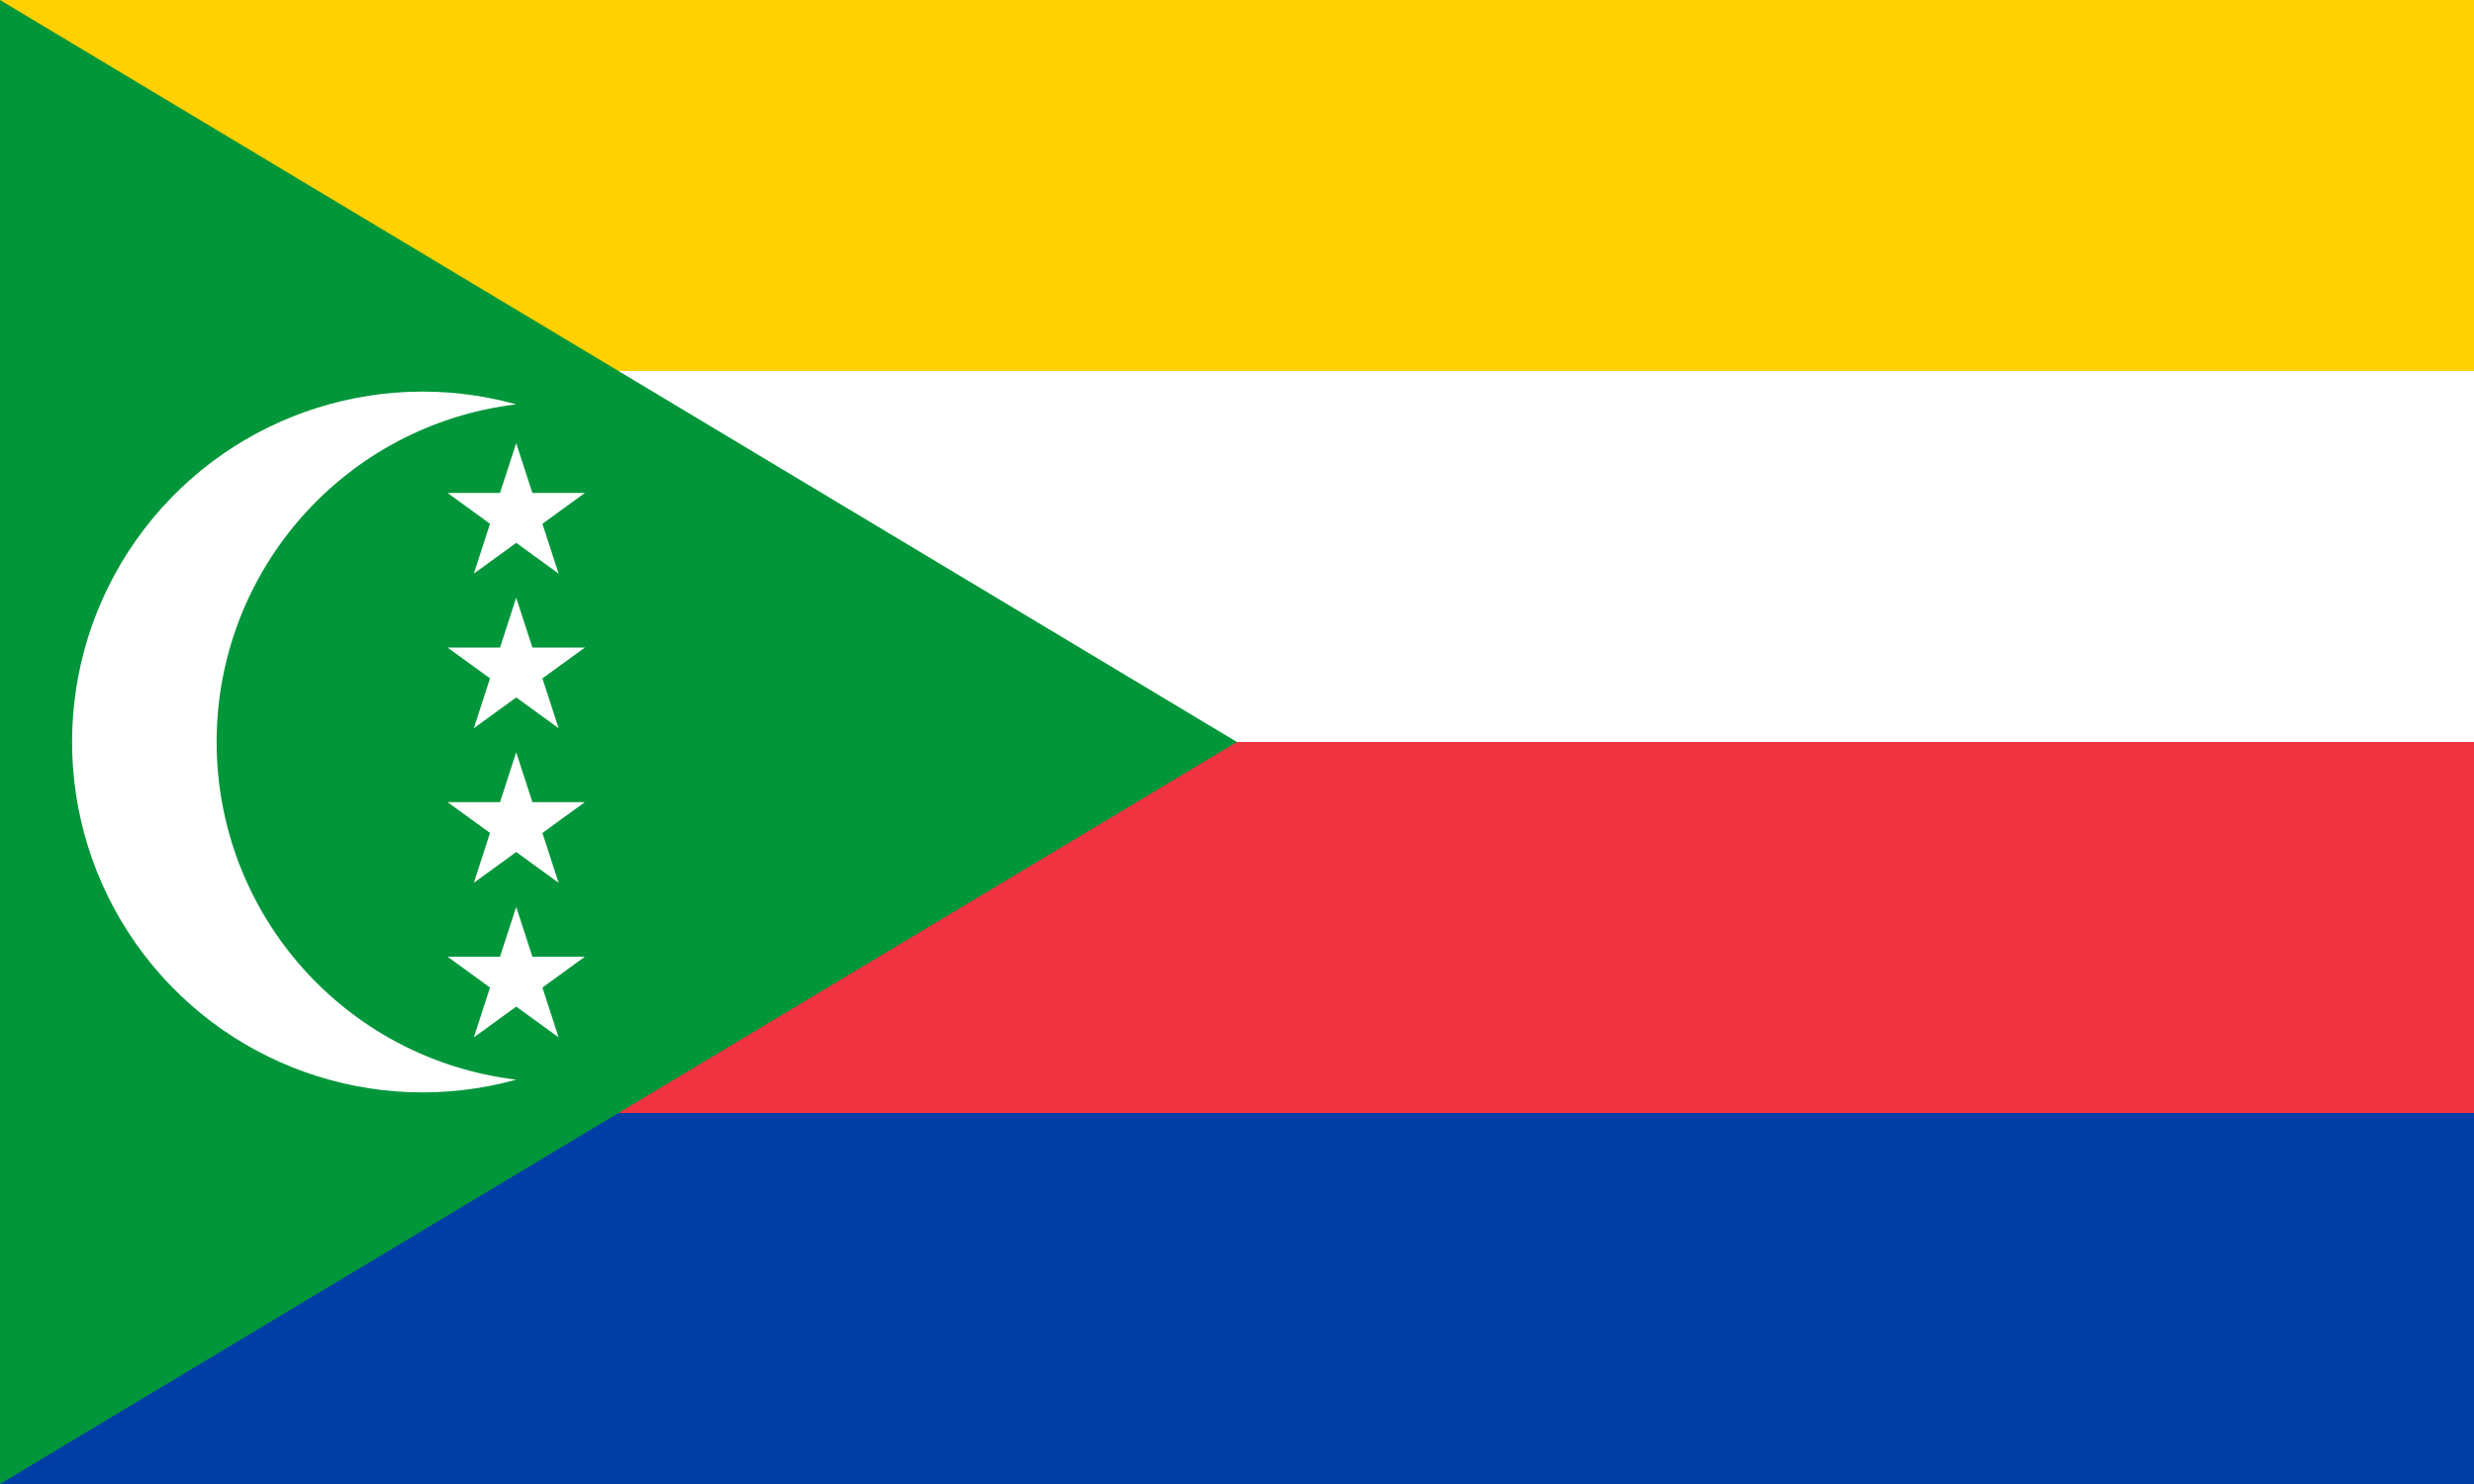
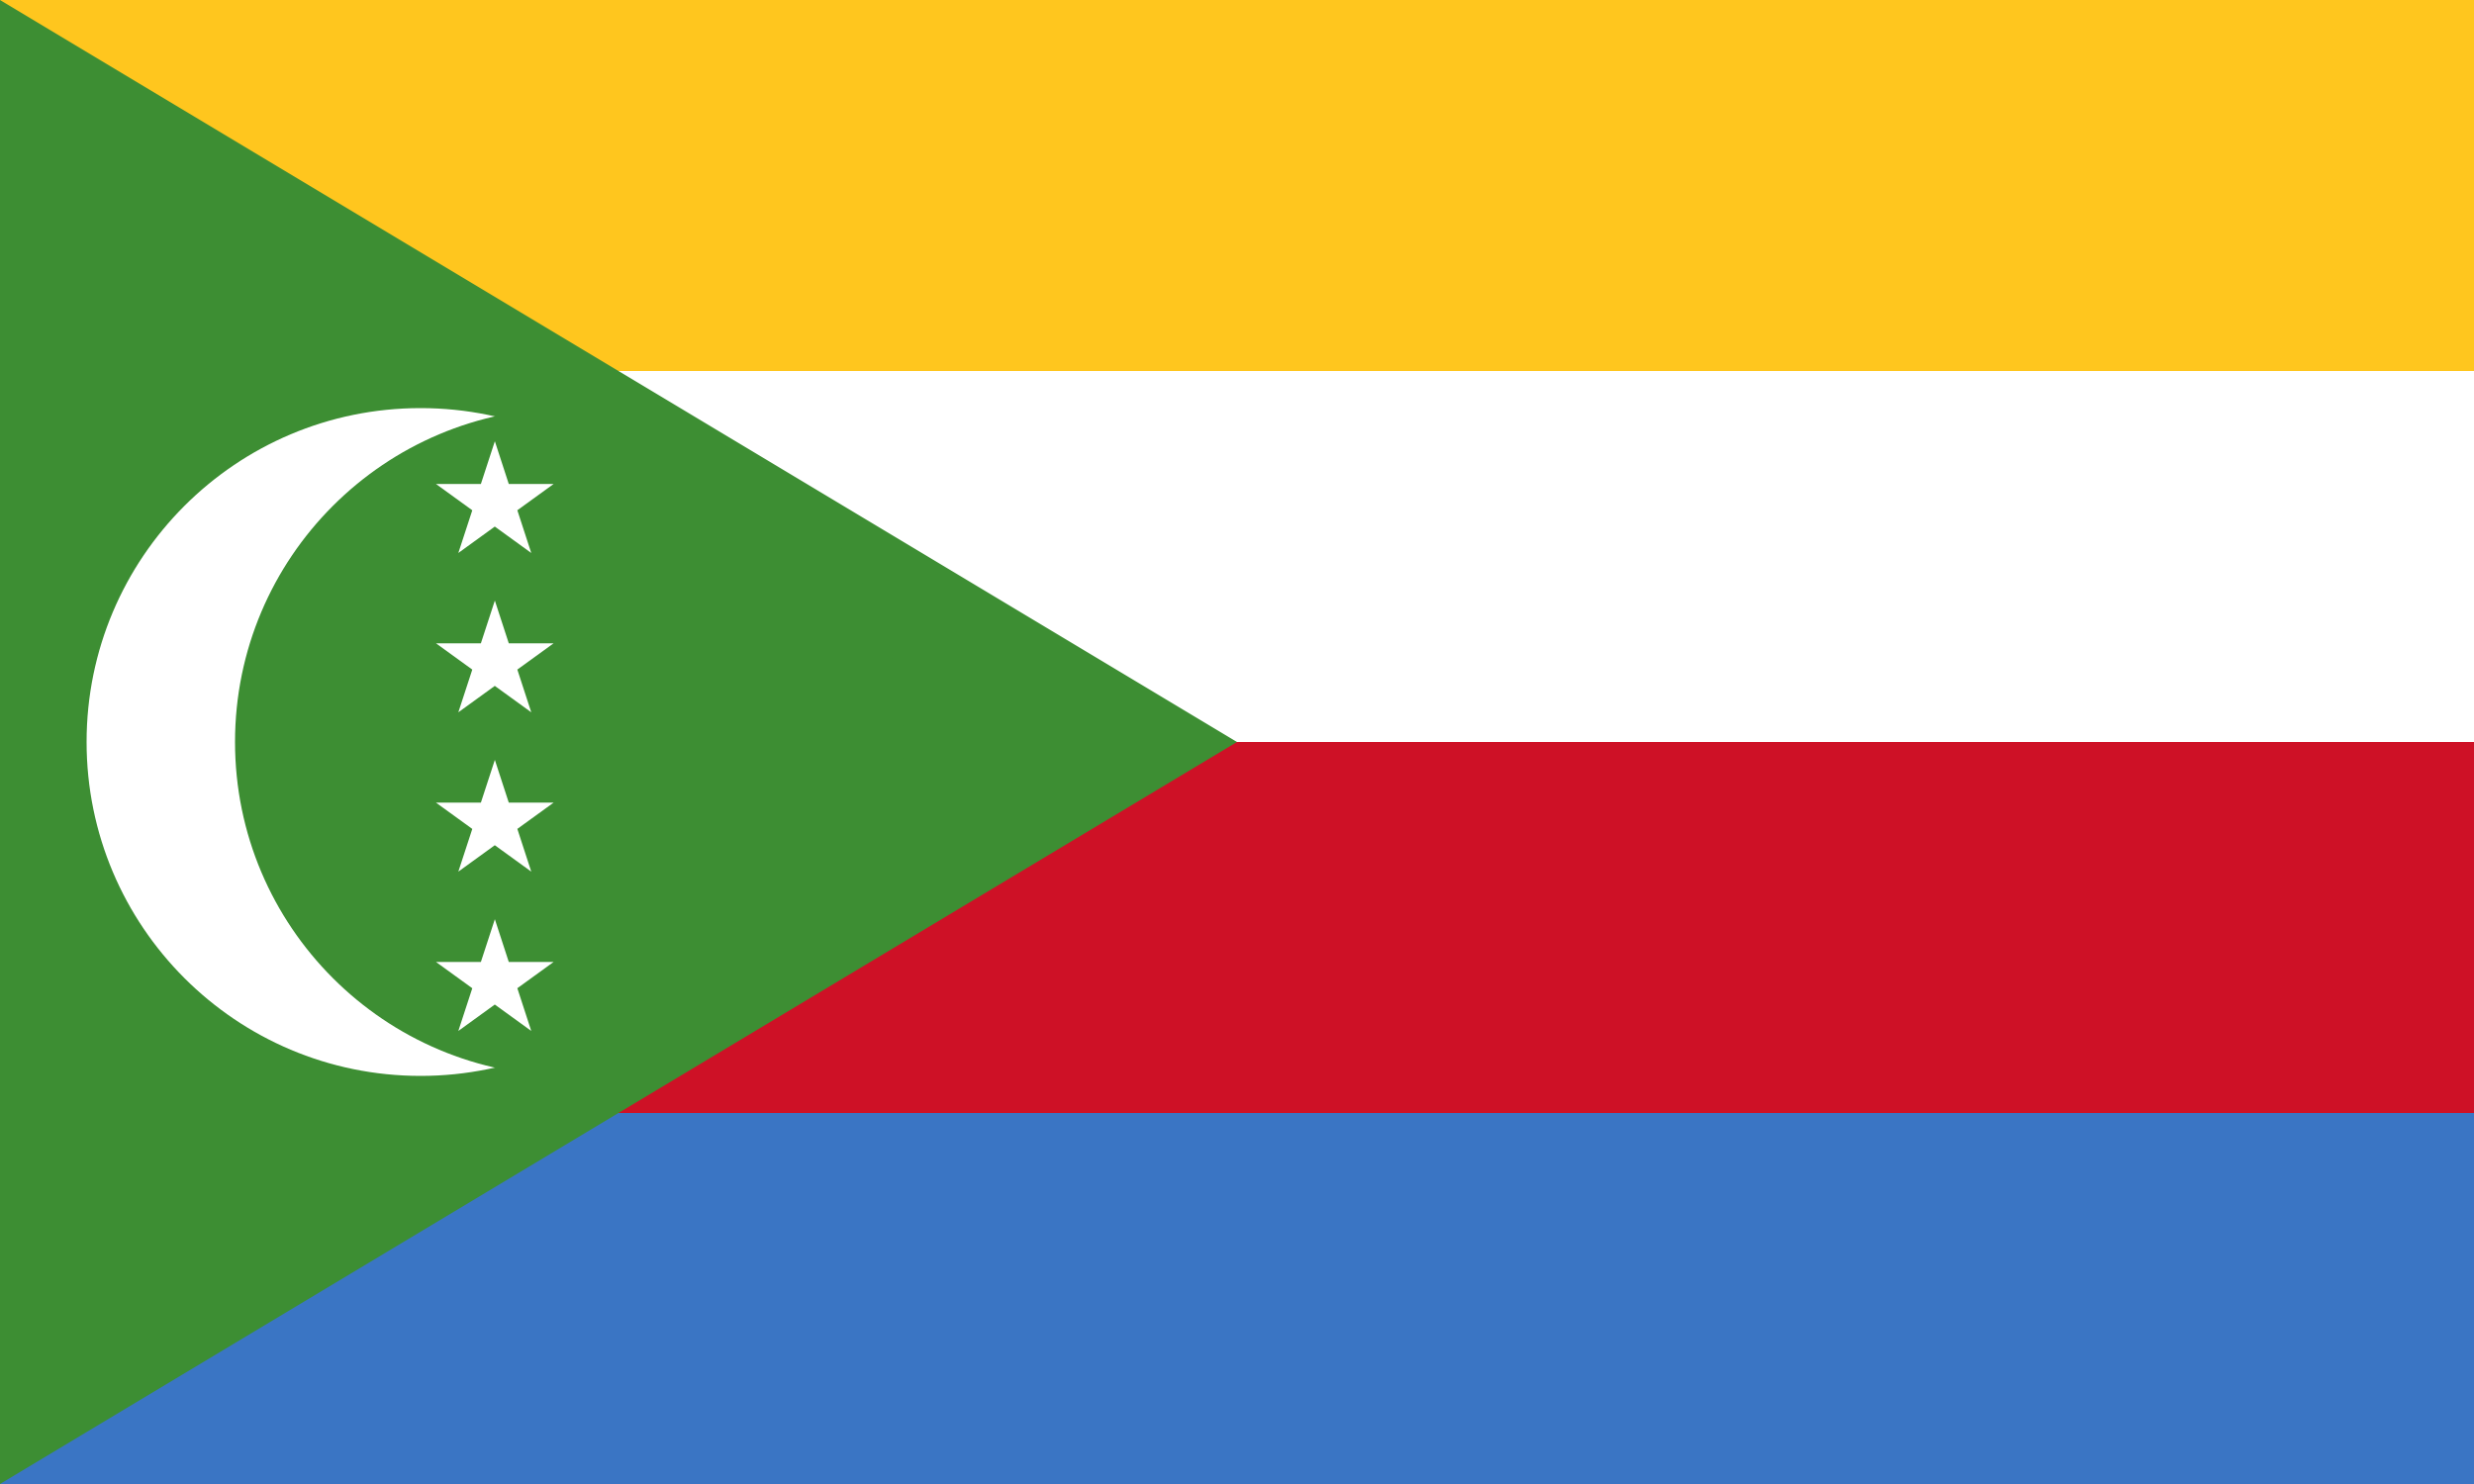
- <svg xmlns="http://www.w3.org/2000/svg" xmlns:xlink="http://www.w3.org/1999/xlink" width="1000" height="600" viewBox="0 0 60 36" fill="#fff">
-   <path d="m0 0h60v36H0z" />
-   <path fill="#ffd100" d="m0 0h60v9H0z" />
-   <path fill="#ef3340" d="m0 18h60v18H0z" />
-   <path fill="#003da5" d="m0 27h60v9H0z" />
-   <path fill="#009639" d="m30 18L0 36V0z" />
-   <path d="m12.519 9.809a8.25 8.25 0 0 0 0 16.382 8.5 8.5 0 1 1 0-16.382z" />
-   <g id="t">
-     <path id="s" d="m12.519 10.75 1.029 3.166-2.693-1.957h3.329l-2.693 1.957z" />
-     <use xlink:href="#s" y="3.75" />
-   </g>
-   <use xlink:href="#t" y="7.5" />
+ <svg xmlns="http://www.w3.org/2000/svg" xmlns:xlink="http://www.w3.org/1999/xlink" width="1000" height="600" viewBox="0 0 500 300">
+   <rect fill="#3A75C4" width="500" height="300" />
+   <rect fill="#CE1126" width="500" height="225" />
+   <rect fill="#FFF" width="500" height="150" />
+   <rect fill="#FFC61E" width="500" height="75" />
+   <path fill="#3D8E33" d="M0,300l250-150L0,0V300z" />
+   <circle fill="#FFF" cx="85" cy="150" r="67.5" />
+   <circle fill="#3D8E33" cx="115" cy="150" r="67.5" />
+   <path id="star" fill="#FFF" d="M100.01,89.2l7.359,22.588L88.112,97.839h23.775l-19.257,13.949L100.01,89.2z" />
+   <use xlink:href="#star" y="32.208" />
+   <use xlink:href="#star" y="64.417" />
+   <use xlink:href="#star" y="96.625" />
</svg>
